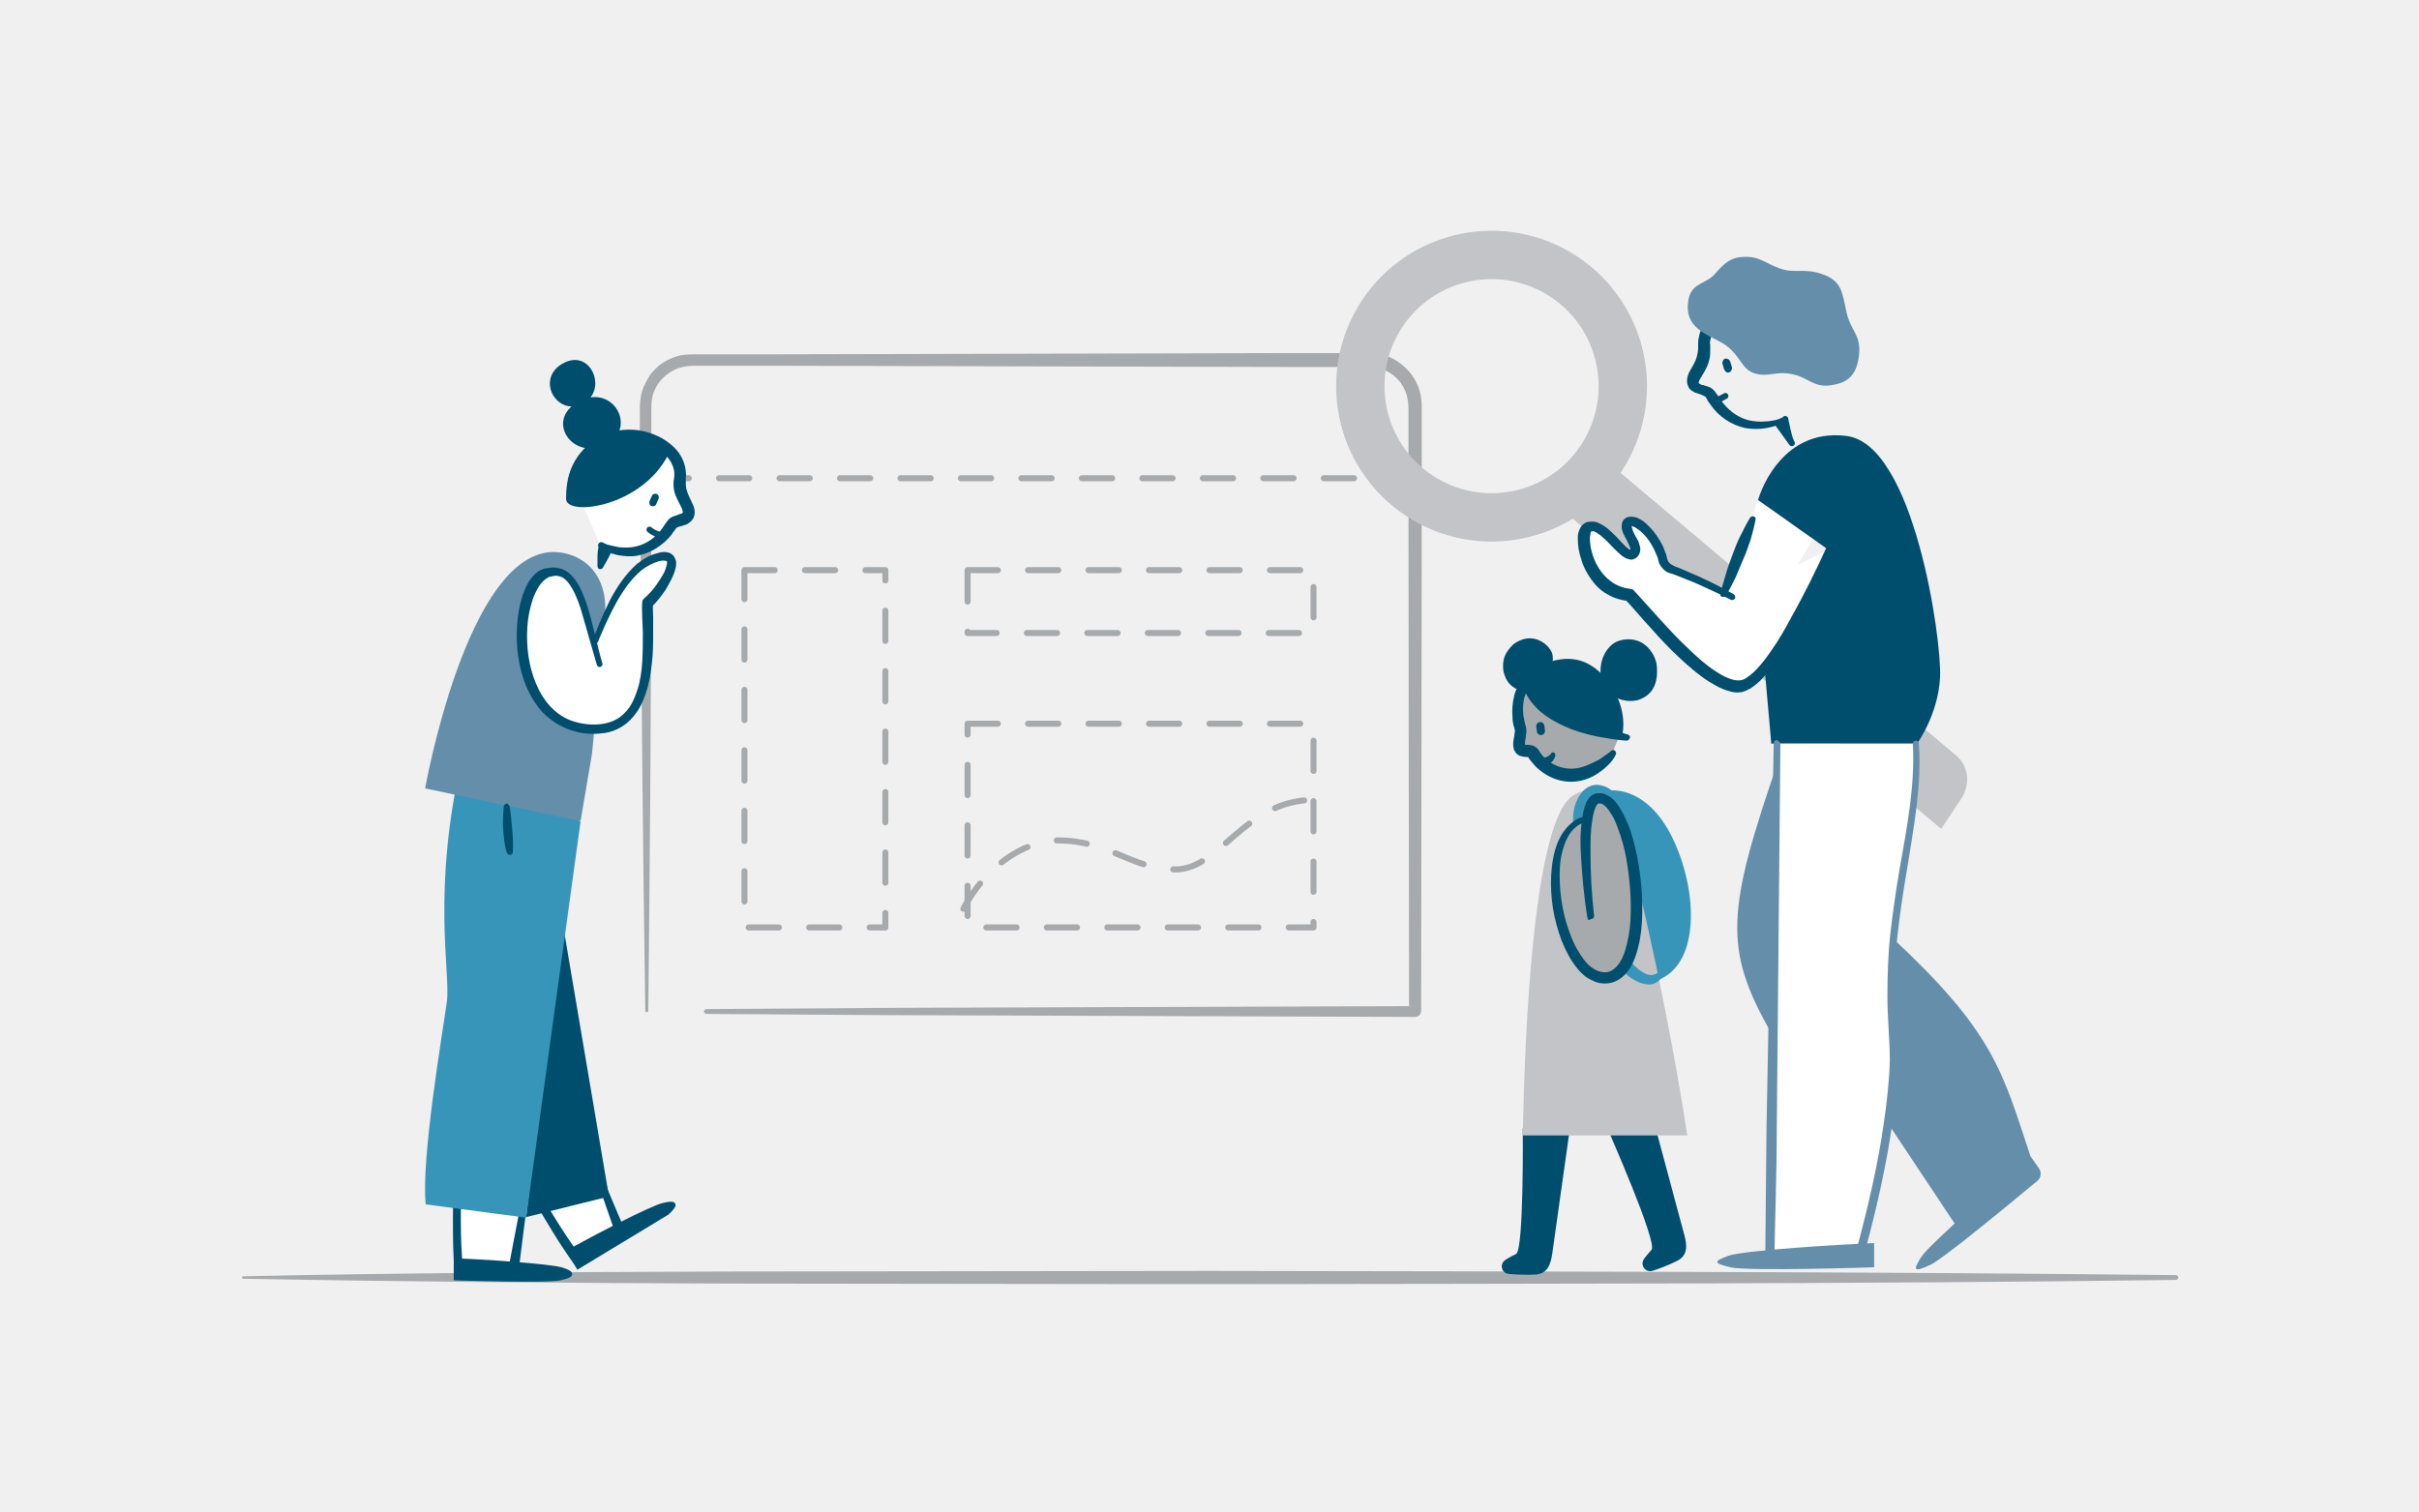
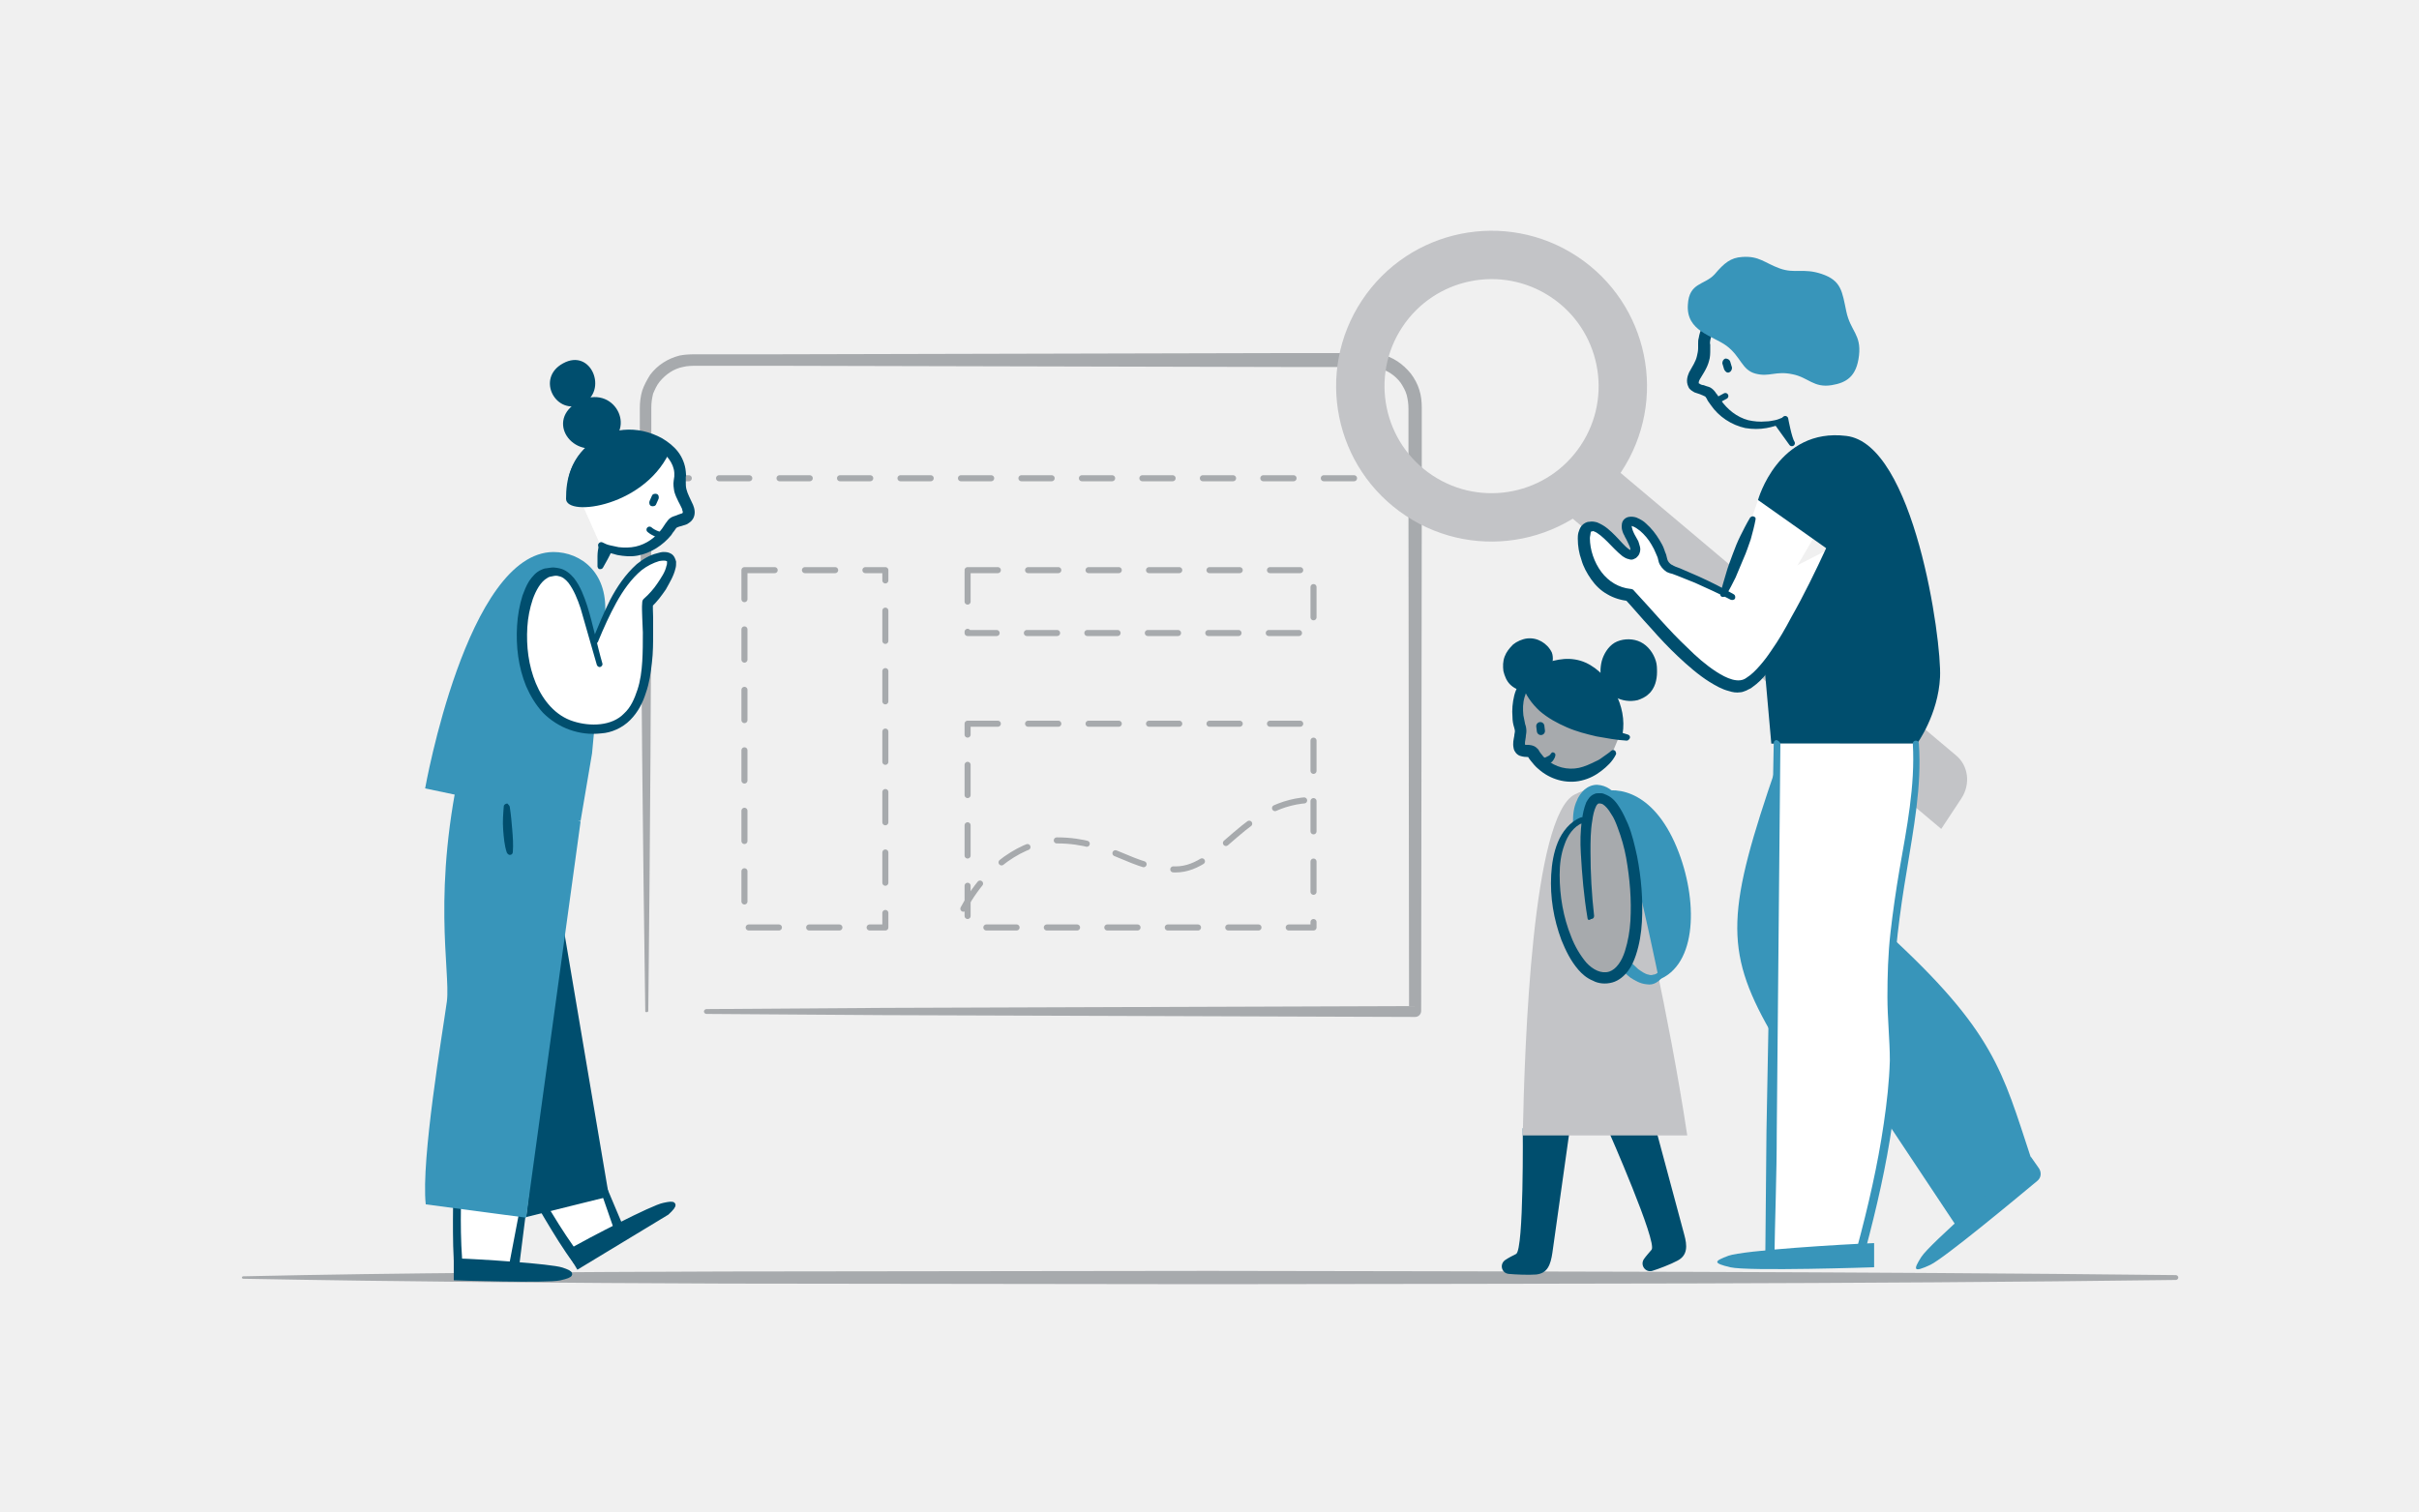
<svg xmlns="http://www.w3.org/2000/svg" enable-background="new 0 0 400 250" height="250" viewBox="0 0 400 250" width="400">
  <path d="m40.2 211.1c26.6-.6 53.3-.7 79.9-.8l79.9-.1c53.3.1 106.6.1 159.8.7.2 0 .4.2.4.4s-.2.4-.4.4c-53.3.7-106.6.6-159.8.7l-79.9-.1c-26.6-.1-53.3-.3-79.9-.8-.1 0-.2-.1-.2-.2s.1-.2.2-.2z" fill="#a7aaad" />
  <path d="m123.1 94.3h23.3v59.1h-23.3zm36.9 25.4h57.2v33.7h-57.2zm0-25.4h57.2v10.4h-57.2z" style="fill:none;stroke:#a7aaad;stroke-linecap:round;stroke-linejoin:round;stroke-miterlimit:10;stroke-dasharray:5 5" />
  <path d="m106.7 167.3c-.4-28-.7-56-.8-84l-.1-10.5v-5.3c0-.9.1-1.9.4-2.9.3-.9.8-1.8 1.3-2.6 1.2-1.6 2.9-2.7 4.9-3.2 1-.2 2-.2 2.8-.2h13.1l42-.1 42-.1h13.1c.8 0 1.9 0 2.9.2 2 .4 3.7 1.6 5 3.2.6.8 1.1 1.7 1.4 2.7.3.9.4 2 .4 2.9v15.8l-.1 84c0 .5-.4 1-1 1l-58.6-.2-29.3-.1-29.3-.2c-.2 0-.4-.2-.4-.4s.2-.4.4-.4l29.3-.2 29.3-.1 58.6-.2-1 1-.1-84v-15.8c0-.8-.1-1.5-.3-2.3-.2-.7-.6-1.4-1-2-.9-1.2-2.2-2.1-3.7-2.4-.7-.2-1.4-.2-2.4-.2h-13.1l-42-.1-42-.1h-13.1c-.9 0-1.6 0-2.4.2-1.5.3-2.8 1.2-3.8 2.4-.5.6-.8 1.3-1.1 2-.2.8-.3 1.5-.3 2.3v15.8c0 28-.2 56-.5 84 0 .1-.1.2-.2.2-.2 0-.3 0-.3-.1z" fill="#a7aaad" />
  <path d="m233.9 79.1h-133.6m59 71.2c4.7-8.7 11.7-11.3 15.5-11.3 8.8 0 12.2 4.8 19.6 4.8s11.4-11.5 22.9-11.5" style="fill:none;stroke:#a7aaad;stroke-linecap:round;stroke-linejoin:round;stroke-miterlimit:10;stroke-dasharray:5 5" />
  <path d="m251.8 186.6s.2 20.1-1.1 20.8c-.6.3-1.2.6-1.8 1-1 .7-.6 2.2.6 2.3 1 .1 3.3.2 4.5.1 1.9-.2 2.4-1.6 2.7-3.6l2.9-20.6m6.4.5s8.1 18.4 7.1 19.6c-.4.5-.9 1-1.3 1.6-.6 1 .3 2.2 1.4 1.9 1-.3 3.1-1.1 4.2-1.7 1.7-.9 1.6-2.5 1.1-4.3l-5.4-20.1" fill="#004e6e" />
  <path d="m264.2 131.1c3.4-1.2 9.6-.1 13.4 9.9 3.3 8.7 2.9 19.4-4.1 21.3-4.1 1.1-9.3-31.2-9.3-31.2z" fill="#3895ba" />
  <path d="m251.8 187.8h27.2c-3.1-20.6-8.1-41.3-8.1-41.3l-6.6-15.4s-.5-1.4-3.9.3c-7 3.5-8.3 41.1-8.6 56.4zm72.5-55.7-3.3 5-61.4-51.7 8-7.5 55.8 47c2.1 1.7 2.5 4.8.9 7.2z" fill="#c3c4c7" />
  <ellipse cx="246.6" cy="63.9" rx="21.7" ry="21.7" style="fill:none;stroke:#c3c4c7;stroke-width:8;stroke-linecap:round;stroke-linejoin:round;stroke-miterlimit:10" transform="matrix(.552 -.834 .834 .552 57.226 234.261)" />
  <path d="m284.5 100.9 6.2-18.2 9.4 5.9-8.9 15.2z" fill="#fff" />
-   <path d="m312 154.3c17.8 16.3 19.1 22.9 23.8 37.1l-12.1 11.7-12.1-18.2" fill="#658eab" />
-   <path d="m293.8 126.6c-8.2 23.8-8.8 30.4-1.1 43.9z" fill="#658eab" />
+   <path d="m312 154.3c17.8 16.3 19.1 22.9 23.8 37.1l-12.1 11.7-12.1-18.2" fill="#3895ba" />
+   <path d="m293.8 126.6c-8.2 23.8-8.8 30.4-1.1 43.9z" fill="#3895ba" />
  <path d="m290.7 82.7 11.6 8.2-11.1 12.9 1.7 19.2h24.1s3.5-4.8 3.8-11-4.3-38.6-15.5-39.9c-11.3-1.4-14.6 10.6-14.6 10.6z" fill="#004e6e" />
  <path d="m98.7 193.9 3.9 10.3-7.2 4.3s-6.5-8-16.9-30.5" fill="#fff" />
  <path d="m99.2 193.7 4.3 10.2c.2.4 0 .8-.4 1l-3.6 2.1c-1.2.7-2.4 1.4-3.6 2.2-.3.2-.7.1-1-.2-1.8-2.4-3.3-4.9-4.8-7.4s-2.9-5.1-4.3-7.7-2.7-5.2-4-7.8-2.5-5.3-3.7-7.9c-.1-.3 0-.5.2-.7.2-.1.5 0 .7.2 1.2 2.6 2.5 5.2 3.8 7.8s2.7 5.2 4.1 7.7c1.4 2.6 2.8 5.1 4.4 7.5 1.5 2.5 3.1 4.9 4.8 7.2l-1-.2 3.6-2.1c1.2-.7 2.4-1.4 3.5-2.2l-.3 1-3.6-10.4c-.1-.3 0-.5.3-.6.2 0 .5.1.6.3z" fill="#004e6e" />
  <path d="m94.1 207c3.4-1.9 13.9-7.4 15.7-7.7 1.8-.4 2.1-.2.5 1.3l-14.7 8.9z" fill="#004e6e" stroke="#004e6e" stroke-miterlimit="10" stroke-width=".735" />
  <path d="m86.6 199.4-1.7 11.1h-9s-1.4-10.3 1.3-34.9" fill="#fff" />
  <path d="m87.1 199.5-1.4 11.1c-.1.4-.4.7-.8.7-1.5-.1-3-.1-4.5-.1h-4.5c-.4 0-.7-.3-.7-.7-.3-3-.3-5.9-.3-8.8s.1-5.9.3-8.8l.6-8.7.9-8.7c0-.3.3-.5.6-.4.3 0 .5.3.4.5-.3 2.9-.6 5.8-.8 8.7s-.4 5.8-.5 8.7-.2 5.8-.2 8.7.1 5.8.4 8.6l-.8-.7h4.5s3 0 4.5-.1l-.8.7 2.1-11c.1-.3.3-.5.6-.4.2.2.4.5.4.7zm5.7-48.3 7.9 46.7-13.7 3.4" fill="#004e6e" />
  <path d="m76.5 125c-5.2 22.3-2 35.5-2.6 40.6-.7 5.1-4.3 26.2-3.5 33.6l16.6 2.2 9-65.5" fill="#3895ba" />
  <path d="m99.3 90.2c.8.5 1.3.6 2.3.9 4 1 7.5-.9 9.4-4.2.5-.9 2.5-.6 2.8-1.7.4-1.5-1.9-2.8-1.5-5.8.4-3.4-2.4-6.2-6.1-7.1-5.2-1.3-10.4 1.9-11.7 7.1" fill="#fff" />
  <path d="m99.6 89.7c.4.2.8.4 1.3.5s1 .2 1.4.3c.9.1 1.9.1 2.8-.1 1.8-.4 3.3-1.5 4.4-3l.4-.6.2-.3c.1-.1.1-.1.3-.4.3-.4.7-.6 1-.7s.6-.2.8-.3l.6-.2.1-.1v-.2s-.1-.2-.1-.4c-.3-.7-1-1.8-1.3-2.9-.1-.6-.2-1.2-.1-1.8l.1-.7v-.6c-.1-1.6-1.3-3.1-2.9-4.1-1.6-.9-3.4-1.4-5.3-1.3-3.8.2-7.3 2.9-8.3 6.7-.1.3-.4.4-.6.3-.3-.1-.4-.3-.4-.6.4-2.1 1.5-4.1 3.2-5.5 1.6-1.5 3.7-2.4 5.9-2.6s4.4.3 6.4 1.4c1 .6 1.9 1.3 2.6 2.2s1.2 2.1 1.3 3.3c0 .3.1.6 0 .9v.8c0 .4 0 .8.1 1.2.2.8.6 1.5 1.1 2.6.2.5.5 1.4 0 2.3-.3.5-.7.7-1 .9l-.9.3c-.5.1-.9.3-.8.3 0-.1-.1.1-.2.2l-.2.3c-.2.2-.3.4-.5.7-1.4 1.7-3.4 3-5.6 3.4-1.1.2-2.2.1-3.3-.1l-1.5-.4c-.5-.2-1-.5-1.5-.8-.2-.2-.3-.5-.1-.7.1-.2.4-.3.6-.2zm195.7-20c-.5.3-1 .6-1.6.7-.6.2-1.1.3-1.6.4-1.1.2-2.3.2-3.5 0-2.3-.5-4.4-1.9-5.7-3.8l-.5-.7-.2-.4c-.1-.1-.2-.3-.2-.3s-.4-.2-.9-.4l-.9-.3c-.3-.2-.8-.4-1-.9-.5-1-.1-1.9.1-2.4.6-1.1 1.1-1.8 1.3-2.7.1-.4.2-.9.2-1.3v-.8c0-.3 0-.6.1-.9.2-1.3.8-2.4 1.5-3.4.8-.9 1.8-1.7 2.8-2.2 2.1-1.1 4.5-1.5 6.8-1.2s4.5 1.4 6.1 3c1.7 1.6 2.7 3.7 3.1 6 0 .3-.1.5-.4.6-.3 0-.5-.1-.6-.4-.9-4-4.5-7.1-8.4-7.4-1.9-.2-4 .2-5.7 1.2-1.7.9-3 2.4-3.3 4.2 0 .2-.1.4 0 .7v.8c0 .6 0 1.3-.2 1.9-.3 1.2-1.1 2.3-1.5 3-.1.2-.2.4-.2.5v.2l.2.1c.1.1.4.2.6.2.3.1.5.2.9.3.3.1.7.4 1 .8.2.3.2.3.3.4l.2.3.4.6c1.1 1.6 2.7 2.9 4.6 3.4.9.2 1.9.3 2.9.2.5 0 1-.1 1.5-.2s.9-.3 1.4-.5c.2-.1.5 0 .7.2 0 .1-.1.4-.3.5z" fill="#004e6e" />
  <path d="m75.4 208.5c3.9.1 15.7.9 17.5 1.5s1.9.9-.3 1.4c-2.1.5-17.2 0-17.2 0z" fill="#004e6e" stroke="#004e6e" stroke-miterlimit="10" stroke-width=".735" />
  <path d="m107.4 87.6c.7.6 1.5.8 1.5.8" fill="none" stroke="#004e6e" stroke-linecap="round" stroke-linejoin="round" stroke-miterlimit="10" />
  <path d="m107.7 83.7c-.3-.1-.4-.5-.3-.8l.4-.9c.1-.3.5-.4.8-.3s.4.5.3.8l-.4.9c-.1.3-.5.4-.8.3z" fill="#004e6e" />
-   <path d="m97.9 124.6-1.9 11.2-25.7-5.4s6.9-39 21.2-39.1c4.6 0 9.3 3.5 8.5 10.9" fill="#658eab" />
+   <path d="m97.9 124.6-1.9 11.2-25.7-5.4s6.9-39 21.2-39.1c4.6 0 9.3 3.5 8.5 10.9" fill="#3895ba" />
  <path d="m98.5 106c2.5-6.1 5.5-12.5 10.3-13.8s.7 5.4-1.8 7.6c-.4 2.8 2.7 21-8.9 20.9-14.8-.1-13.7-24.4-7.6-25.9 5.4-1.3 6.2 7.3 8.6 15.2" fill="#fff" />
  <path d="m98 105.8c.9-2.2 1.8-4.4 2.9-6.6 1.1-2.1 2.5-4.2 4.4-5.9 1-.8 2.1-1.5 3.4-1.8.3-.1.7-.2 1-.2.4 0 .8 0 1.3.3s.7.9.8 1.3c0 .4 0 .8-.1 1.1-.3 1.3-1 2.4-1.6 3.5-.7 1-1.4 2-2.4 2.9l.3-.6c-.1.6 0 1.5 0 2.3v2.5c0 1.7 0 3.3-.2 5s-.4 3.3-1 5c-.5 1.6-1.3 3.2-2.6 4.5s-3.1 2.1-4.8 2.2c-1.8.2-3.5 0-5.2-.6s-3.2-1.6-4.4-2.8c-1.2-1.3-2.1-2.8-2.8-4.4-1.3-3.2-1.7-6.6-1.5-10 .1-1.7.4-3.4.9-5 .3-.8.6-1.6 1.1-2.4.5-.7 1.1-1.5 2.1-1.9.2-.1.5-.2.7-.2s.5-.1.7-.1c.5-.1 1 0 1.5.1 1 .2 1.8.9 2.4 1.6 1.1 1.4 1.7 3.1 2.2 4.6 1 3.2 1.6 6.4 2.5 9.5.1.3-.1.5-.3.6-.3.1-.5-.1-.6-.3l-2.7-9.4c-.5-1.5-1.1-3-2-4.2-.5-.6-1-1-1.6-1.1-.3-.1-.6-.1-1 0l-.5.1s-.3.1-.4.2c-1.1.6-1.9 2.1-2.4 3.5-.5 1.5-.8 3-.9 4.6-.2 3.2.2 6.4 1.4 9.3s3.3 5.4 6.2 6.3c2.8.9 6.4.8 8.4-1.3 1.1-1 1.7-2.4 2.2-3.9s.7-3.1.8-4.7.1-3.2.1-4.8l-.1-2.4c0-.8-.1-1.6 0-2.6 0-.2.1-.4.2-.5l.1-.1c.8-.7 1.6-1.6 2.2-2.5s1.3-1.9 1.5-2.9c.1-.2.1-.5.1-.6 0-.2 0-.2-.1-.2-.1-.1-.7-.1-1.2 0-1 .3-2 .8-2.9 1.5-1.7 1.4-3.1 3.4-4.2 5.4s-2.1 4.2-3 6.4c-.1.3-.4.4-.7.3-.2-.1-.3-.4-.2-.6zm-4.4-23.3c0 3.1 13.5 1.3 17.4-8.4 0 0-8.1-4.4-12.4-1.5-4.4 3.1-5 6.8-5 9.9zm7.3 8.4-1.7 2.8-.1-3.5" fill="#004e6e" />
  <path d="m101.2 91c-.4 1-1 2-1.5 2.9-.1.2-.4.3-.7.2-.1-.1-.2-.3-.2-.4v-1.7c0-.6.1-1.2.2-1.7 0-.1.2-.2.3-.2s.2.1.2.2c.1.6.2 1.2.2 1.7 0 .6.1 1.2.1 1.7l-.9-.3c.6-.9 1.2-1.8 2-2.7.1-.1.3-.1.4 0-.1.1-.1.2-.1.3zm-5.5-24.6c-5.7 3.1-1 9.8 4.4 7.2s1.4-10.3-4.4-7.2zm-2.6-6.3c-4.6 2.5-1.1 8.8 3.2 6.7s1.5-9.3-3.2-6.7z" fill="#004e6e" />
  <path d="m83.8 133.5c.1 1.5.1 4.5.5 7.5" fill="#fff" />
  <path d="m84.3 133.5c.2 1.3.3 2.5.4 3.7s.2 2.5.1 3.7c0 .3-.2.5-.5.5-.2 0-.4-.2-.5-.4-.4-1.2-.5-2.5-.6-3.8s0-2.5.1-3.8c0-.3.3-.5.6-.5.2.2.4.4.4.6z" fill="#004e6e" />
  <path d="m302.3 90.9s-9.1 21.7-14.4 22.6-14.7-11.2-18.5-15c-7.1-.6-8.6-9.9-7-11.1 2.4-1.7 6 5.5 7.5 4.4s-2-4.2-.7-5.3c1.2-1 4.8 2.5 5.7 6.2.2.8.7 1.4 1.4 1.7 5.3 2 10.1 4.6 10.1 4.6" fill="#fff" />
  <path d="m302.8 91.1c-1.6 4-3.4 8-5.4 11.8-1 1.9-2.1 3.8-3.3 5.7-.6.9-1.2 1.8-1.9 2.7s-1.5 1.7-2.5 2.4c-.2.2-.6.3-.9.5-.3.1-.7.3-1 .3-.7.1-1.3 0-1.9-.2-1.2-.3-2.2-.9-3.2-1.5-1.9-1.2-3.6-2.7-5.2-4.2s-3.1-3.1-4.5-4.7c-1.5-1.6-2.9-3.3-4.3-4.8l.6.3c-1.2-.1-2.5-.5-3.5-1.1-1.1-.6-2-1.5-2.7-2.5s-1.3-2.1-1.6-3.2c-.4-1.1-.6-2.3-.6-3.5 0-.3 0-.6.1-1 .1-.3.2-.7.5-1.1l.3-.3.3-.2c.2-.1.4-.2.7-.2.5-.1.9 0 1.3.1.7.3 1.2.6 1.7 1s.9.8 1.3 1.2c.8.8 1.5 1.7 2.2 2.2.2.1.3.2.4.2h-.1v-.2c0-.1-.1-.4-.2-.6-.2-.4-.4-.9-.7-1.4-.1-.3-.3-.5-.4-.9-.1-.3-.2-.7-.1-1.3s.6-1 1.1-1.1 1 0 1.3.1c.7.3 1.2.6 1.6 1 .9.8 1.6 1.7 2.2 2.7.3.5.6 1 .8 1.6.1.3.2.6.3.8l.2.8c.1.4.4.7.7.9.1 0 .2.1.2.1l.4.2.8.3 3 1.3c2 .9 4 1.9 5.9 3 .2.1.3.4.2.7-.1.2-.4.3-.7.2-1.9-1-3.9-1.9-5.9-2.8l-3-1.2-.8-.3-.4-.1-.5-.2c-.6-.4-1.1-1-1.3-1.6l-.2-.8-.3-.7c-.2-.5-.4-.9-.7-1.4-.5-.9-1.2-1.7-1.9-2.3-.4-.3-.8-.6-1.1-.7-.2-.1-.3-.1-.3-.1s.1.6.3 1c.2.5.5.9.8 1.5.1.3.2.6.3 1s0 1-.3 1.4c-.2.2-.3.4-.6.5-.3.2-.7.2-.9.1-.5-.1-.8-.3-1.1-.5-1-.8-1.7-1.6-2.5-2.4-.7-.7-1.6-1.5-2.2-1.7-.2-.1-.3-.1-.3 0h-.2s-.1.2-.1.4-.1.4-.1.7c0 1.9.7 4 1.9 5.6s2.9 2.6 4.8 2.8c.2 0 .5.1.6.3 3 3.2 5.7 6.5 8.8 9.4 1.5 1.5 3.1 2.9 4.8 4s3.7 2 5 1c.8-.5 1.5-1.2 2.2-2s1.3-1.6 1.9-2.5c1.2-1.7 2.3-3.6 3.3-5.5 2.1-3.7 4-7.6 5.8-11.5.1-.3.4-.4.7-.2.1.2.2.5.1.7z" fill="#004e6e" />
-   <path d="m279.1 50.4c-.3 4.4 4.1 5.1 6.4 6.8 2.4 1.8 2.5 4 4.8 4.6s3.3-.5 6.1.1c2.6.5 3.5 2.3 6.5 1.8 2.4-.4 4.1-1.4 4.5-4.9s-1.4-4-2.1-7.3-.8-5.1-4.1-6.2c-3-1-4.4 0-6.9-.9s-3.4-2.1-6.2-1.9c-1.9.1-3 1-4.6 2.9-1.7 1.8-4.2 1.3-4.4 5z" fill="#658eab" />
+   <path d="m279.1 50.4c-.3 4.4 4.1 5.1 6.4 6.8 2.4 1.8 2.5 4 4.8 4.6s3.3-.5 6.1.1c2.6.5 3.5 2.3 6.5 1.8 2.4-.4 4.1-1.4 4.5-4.9s-1.4-4-2.1-7.3-.8-5.1-4.1-6.2c-3-1-4.4 0-6.9-.9s-3.4-2.1-6.2-1.9c-1.9.1-3 1-4.6 2.9-1.7 1.8-4.2 1.3-4.4 5z" fill="#3895ba" />
  <path d="m285.3 65.5c-.9.5-1.5.8-1.5.8" fill="none" stroke="#004e6e" stroke-linecap="round" stroke-linejoin="round" stroke-miterlimit="10" />
  <path d="m285.9 61.6c.3-.1.5-.4.5-.8l-.3-1c-.1-.3-.4-.5-.8-.5-.3.1-.5.4-.5.8l.3 1c.2.4.5.6.8.5z" fill="#004e6e" />
  <path d="m293.9 123-1.2 85.6 15.2-2.1s6.3-22.1 5.3-34.3c-1.9-22.6 4.7-34 3.8-49.2" fill="#fff" />
-   <path d="m294.4 123.1-.4 42.8-.2 21.4c0 7.1-.3 14.3-.4 21.4l-.9-.8 15.2-2.1-.6.5c1.8-6.7 3.4-13.6 4.4-20.5.5-3.4.9-6.9 1-10.4 0-1.7-.1-3.4-.2-5.2s-.2-3.5-.2-5.3c0-3.5.1-7.1.5-10.6s.9-7 1.5-10.5c1.2-6.9 2.6-13.8 2.2-20.8 0-.3.2-.5.5-.5s.5.2.5.5c.5 7.1-.9 14.1-2 21-.6 3.5-1.1 6.9-1.5 10.4s-.5 7-.5 10.4c0 1.7.1 3.5.2 5.2s.3 3.5.3 5.3c0 3.6-.4 7.1-.9 10.6-1 7-2.6 13.9-4.4 20.7-.1.3-.3.5-.6.5l-15.2 2.1c-.4.1-.8-.2-.8-.6v-.1l.2-21.4.4-21.4.8-42.8c0-.3.2-.5.5-.5.4.2.6.4.6.7zm41.4 68.2c-4.1 3.5-16.7 14.4-18.1 16.6s-1.3 2.6 1.5 1.3c2.3-1.1 14.1-10.9 17.7-13.9.6-.5.7-1.3.3-2z" fill="#658eab" />
+   <path d="m294.4 123.1-.4 42.8-.2 21.4c0 7.1-.3 14.3-.4 21.4l-.9-.8 15.2-2.1-.6.5c1.8-6.7 3.4-13.6 4.4-20.5.5-3.4.9-6.9 1-10.4 0-1.7-.1-3.4-.2-5.2s-.2-3.5-.2-5.3c0-3.5.1-7.1.5-10.6s.9-7 1.5-10.5c1.2-6.9 2.6-13.8 2.2-20.8 0-.3.2-.5.5-.5s.5.2.5.5c.5 7.1-.9 14.1-2 21-.6 3.5-1.1 6.9-1.5 10.4s-.5 7-.5 10.4c0 1.7.1 3.5.2 5.2s.3 3.5.3 5.3c0 3.6-.4 7.1-.9 10.6-1 7-2.6 13.9-4.4 20.7-.1.3-.3.5-.6.5l-15.2 2.1c-.4.1-.8-.2-.8-.6v-.1l.2-21.4.4-21.4.8-42.8c0-.3.2-.5.5-.5.4.2.6.4.6.7zm41.4 68.2c-4.1 3.5-16.7 14.4-18.1 16.6s-1.3 2.6 1.5 1.3c2.3-1.1 14.1-10.9 17.7-13.9.6-.5.7-1.3.3-2z" fill="#3895ba" />
  <path d="m294 70.1 2.3 3.2c-.5-.7-1.1-4-1.1-4" fill="#004e6e" stroke="#004e6e" stroke-linecap="round" stroke-linejoin="round" stroke-miterlimit="10" />
  <path d="m260.7 139.5c-.4-1.1-.6-2.3-.6-3.5s.1-2.5.7-3.7c.1-.3.3-.6.5-.9s.5-.6.7-.8c.6-.5 1.3-.8 2.1-.8 1.6.1 2.7 1 3.3 2 .2.2.1.5-.1.7-.2.1-.4.1-.6 0-.8-.7-1.8-1.1-2.5-1-.4.1-.7.2-.9.5-.3.3-.5.7-.7 1.1-.4.9-.6 1.9-.7 2.9-.1 1.1-.2 2.1-.3 3.3 0 .3-.3.5-.6.5-.1 0-.2-.1-.3-.3zm6.8 17.7c.7.5 1.2 1.1 1.8 1.6l1.6 1.5c.6.4 1.1.8 1.7.9.3.1.5.1.8 0 .3 0 .6-.2.8-.4l.1-.1c.2-.2.5-.1.7.1.1.1.1.3 0 .5-.2.5-.6.9-1.1 1.2s-1 .4-1.6.3c-1.1-.1-1.9-.6-2.7-1.1-.4-.3-.7-.6-1-.9s-.6-.6-.8-1c-.5-.7-.9-1.4-1.2-2.2-.1-.3 0-.6.3-.7.3.1.5.2.6.3z" fill="#3895ba" />
  <path d="m263 151.8s-2.5-19.3 1.3-19.6c6.1-.5 9.8 29 1.3 29.7-7.9.6-12.4-23-4.1-26.2" fill="#a7aaad" />
  <path d="m262.5 151.8c-.6-3.6-.9-7.1-1.1-10.7-.1-1.8-.1-3.6.2-5.5.1-.9.3-1.9.7-2.9.3-.5.6-1.1 1.4-1.4.2-.1.4-.1.6-.1h.5c.3 0 .6.2.9.3 1.1.5 1.7 1.4 2.2 2.2s.9 1.7 1.3 2.6c.7 1.7 1.1 3.5 1.5 5.3.7 3.6 1 7.2.8 10.9-.1 1.8-.4 3.7-1 5.5-.3.9-.7 1.8-1.3 2.6s-1.5 1.6-2.6 1.9-2.3.2-3.2-.3c-1-.4-1.8-1.1-2.4-1.8-1.3-1.5-2.1-3.2-2.8-4.9-1.3-3.5-1.9-7.1-1.7-10.8.1-1.8.4-3.7 1.1-5.4s2-3.4 3.8-4.1c.3-.1.5 0 .6.3.1.2 0 .5-.3.6-1.5.6-2.5 2.1-3 3.6-.6 1.6-.8 3.3-.8 5 0 3.5.6 7 1.9 10.2.6 1.6 1.5 3.1 2.5 4.3 1.1 1.2 2.5 1.9 3.8 1.5 1.2-.4 2.1-1.8 2.6-3.4s.8-3.3.9-5c.2-3.5-.1-7-.7-10.4-.3-1.7-.8-3.4-1.4-5-.3-.8-.6-1.6-1.1-2.3-.4-.7-.9-1.3-1.4-1.6-.1 0-.2-.1-.4-.1h-.3s-.3.2-.4.5c-.3.6-.5 1.5-.6 2.3-.3 1.7-.3 3.5-.3 5.2 0 3.5.2 7.1.6 10.6 0 .3-.2.5-.5.5-.4.3-.6.1-.6-.2z" fill="#004e6e" />
  <path d="m268 121.2c.9-5.7-4.1-12.5-9.4-11.7-7 1.1-8.5 6.2-7.2 10.8.3 1-.5 2.4 0 3.3.5.8 1.7.1 2.1.9 1.9 3 5.5 4.4 8.9 3 1.6-.7 3.6-2.1 4.3-3.2" fill="#a7aaad" />
  <g fill="#004e6e">
    <path d="m267.5 121.1c.3-2.1-.2-4.3-1.2-6.1-1-1.9-2.5-3.5-4.4-4.4-.9-.4-1.9-.6-2.9-.5s-2.1.4-3 .9c-1.9.8-3.4 2.4-3.9 4.3-.3 1-.3 2-.2 3l.3 1.5c.1.2.2.7.2 1.1s-.1.7-.1 1c-.1.6-.2 1.1-.1 1.3h.5s.9 0 1.4.5l.3.3.1.2.2.3c.3.4.6.8 1 1.1 1.5 1.3 3.5 1.8 5.4 1.4.9-.2 1.8-.6 2.8-1.1.5-.2.9-.5 1.3-.8s.9-.6 1.2-.9c.2-.2.5-.2.7 0 .1.2.2.4.1.6-.6 1.2-1.5 2-2.4 2.7s-2 1.3-3.3 1.6c-2.5.6-5.2-.2-7.1-1.9-.5-.4-.9-.9-1.3-1.4l-.3-.4-.1-.2c.1.1.1 0-.2 0-.2 0-.6 0-1.2-.2-.5-.2-.9-.7-1-1.2-.2-.9 0-1.5.1-2.1 0-.3.1-.5.1-.7s0-.2-.1-.6c-.2-.6-.3-1.2-.3-1.8-.1-1.2 0-2.4.3-3.6s1-2.3 1.8-3.2c.9-.9 1.9-1.5 3-2 1.1-.4 2.2-.7 3.4-.8s2.5.1 3.6.6c2.2 1 3.8 2.9 4.9 5s1.6 4.5 1.2 6.8c0 .3-.3.5-.6.4-.1-.2-.3-.4-.2-.7zm-14.9-8.4c1.7 2.7 4.4 4.4 7.3 5.7s6.1 2.1 9.3 3.1c.3.1.4.4.3.6s-.3.4-.5.4c-1.7-.1-3.3-.4-5-.7-1.7-.4-3.3-.8-4.9-1.5s-3.1-1.5-4.5-2.7c-1.3-1.2-2.4-2.7-2.9-4.4-.1-.3.1-.5.3-.6.2-.2.4-.1.6.1z" />
    <path d="m256.1 110.3c1.3-3-3.9-5.6-6.1-1.6-1.1 2-.1 4.9 2 5.1" />
    <path d="m255.7 110.1c.2-1.1-.4-1.9-1.4-2.3-.9-.4-2-.2-2.7.4-.3.3-.7.8-.9 1.2s-.3.9-.2 1.5c.1 1 .6 2 1.6 2.4.3.1.4.4.3.6s-.3.3-.5.3c-.8 0-1.6-.4-2.2-1s-.9-1.4-1.1-2.2c-.1-.8-.1-1.6.2-2.4s.8-1.4 1.4-2c.6-.5 1.5-.9 2.3-1 .9-.1 1.7.1 2.4.5s1.3 1 1.7 1.8c.3.8.2 1.8-.2 2.4-.1.2-.5.3-.7.2 0 0-.1-.2 0-.4z" />
  </g>
  <path d="m254.7 120.1.1.8" style="fill:none;stroke:#004e6e;stroke-width:1.348;stroke-linecap:round;stroke-linejoin:round;stroke-miterlimit:10" />
  <path d="m254.3 125.4c.4.1.8 0 1.2-.1l.6-.3c.2-.1.3-.3.4-.4.1-.2.3-.2.5-.1.1.1.2.2.2.3 0 .4-.2.7-.4 1s-.5.4-.8.6c-.3.1-.7.2-1 .1-.3 0-.7-.1-1-.4-.1-.1-.1-.3 0-.5 0-.2.1-.2.3-.2zm10.9-13.1c.4 3.3 7.8 4.7 7.8-1.4s-8.7-6.2-7.8 1.4z" fill="#004e6e" />
  <path d="m265.7 112.3c.1.9.9 1.6 1.8 1.9s1.9.3 2.7 0 1.3-1 1.6-1.8c.2-.8.3-1.9.1-2.7-.2-.9-.7-1.6-1.4-2.1s-1.7-.6-2.5-.3-1.6 1-1.9 1.9c-.5 1-.5 2-.4 3.1zm-1 .1c-.1-1.1-.1-2.4.3-3.5s1.2-2.3 2.4-2.8 2.7-.5 3.9.1 2.1 1.8 2.5 3.1c.2.6.2 1.3.2 1.9s-.1 1.3-.3 1.9-.6 1.3-1.1 1.7c-.5.5-1.2.8-1.8 1-1.3.3-2.6.1-3.7-.5-.6-.3-1.1-.6-1.5-1.1-.5-.5-.9-1.2-.9-1.8z" fill="#004e6e" />
  <path d="m289.8 85.7-4.9 12.6" fill="none" />
  <path d="m290.3 85.9c-.2 1.1-.5 2.2-.8 3.3-.4 1.1-.7 2.1-1.2 3.2l-1.3 3.1c-.5 1-1 2-1.6 3-.1.2-.5.3-.7.2s-.3-.3-.2-.5c.2-1.1.6-2.2.9-3.3s.7-2.1 1.1-3.2.8-2.1 1.3-3.1 1-2 1.6-3c.2-.2.5-.3.7-.1.2 0 .2.2.2.4z" fill="#004e6e" />
  <path d="m254.5 111.2c-3.2 0-1.8 1.5-1.8 1.5s-.9.3 0 1.5 6.6 5.5 10.8 6.6c4.3 1 3.8 1.5 4 1 .3-.5 1.3-3.8-1.2-7.4s-4.7-5.4-8-4.8z" fill="#004e6e" />
-   <path d="m310 205.6c-5.4.2-21.7 1.2-24.2 2.1-2.4.9-2.6 1.2.3 1.9 3 .7 23.8 0 23.8 0v-4z" fill="#658eab" />
+   <path d="m310 205.6c-5.4.2-21.7 1.2-24.2 2.1-2.4.9-2.6 1.2.3 1.9 3 .7 23.8 0 23.8 0v-4z" fill="#3895ba" />
</svg>
